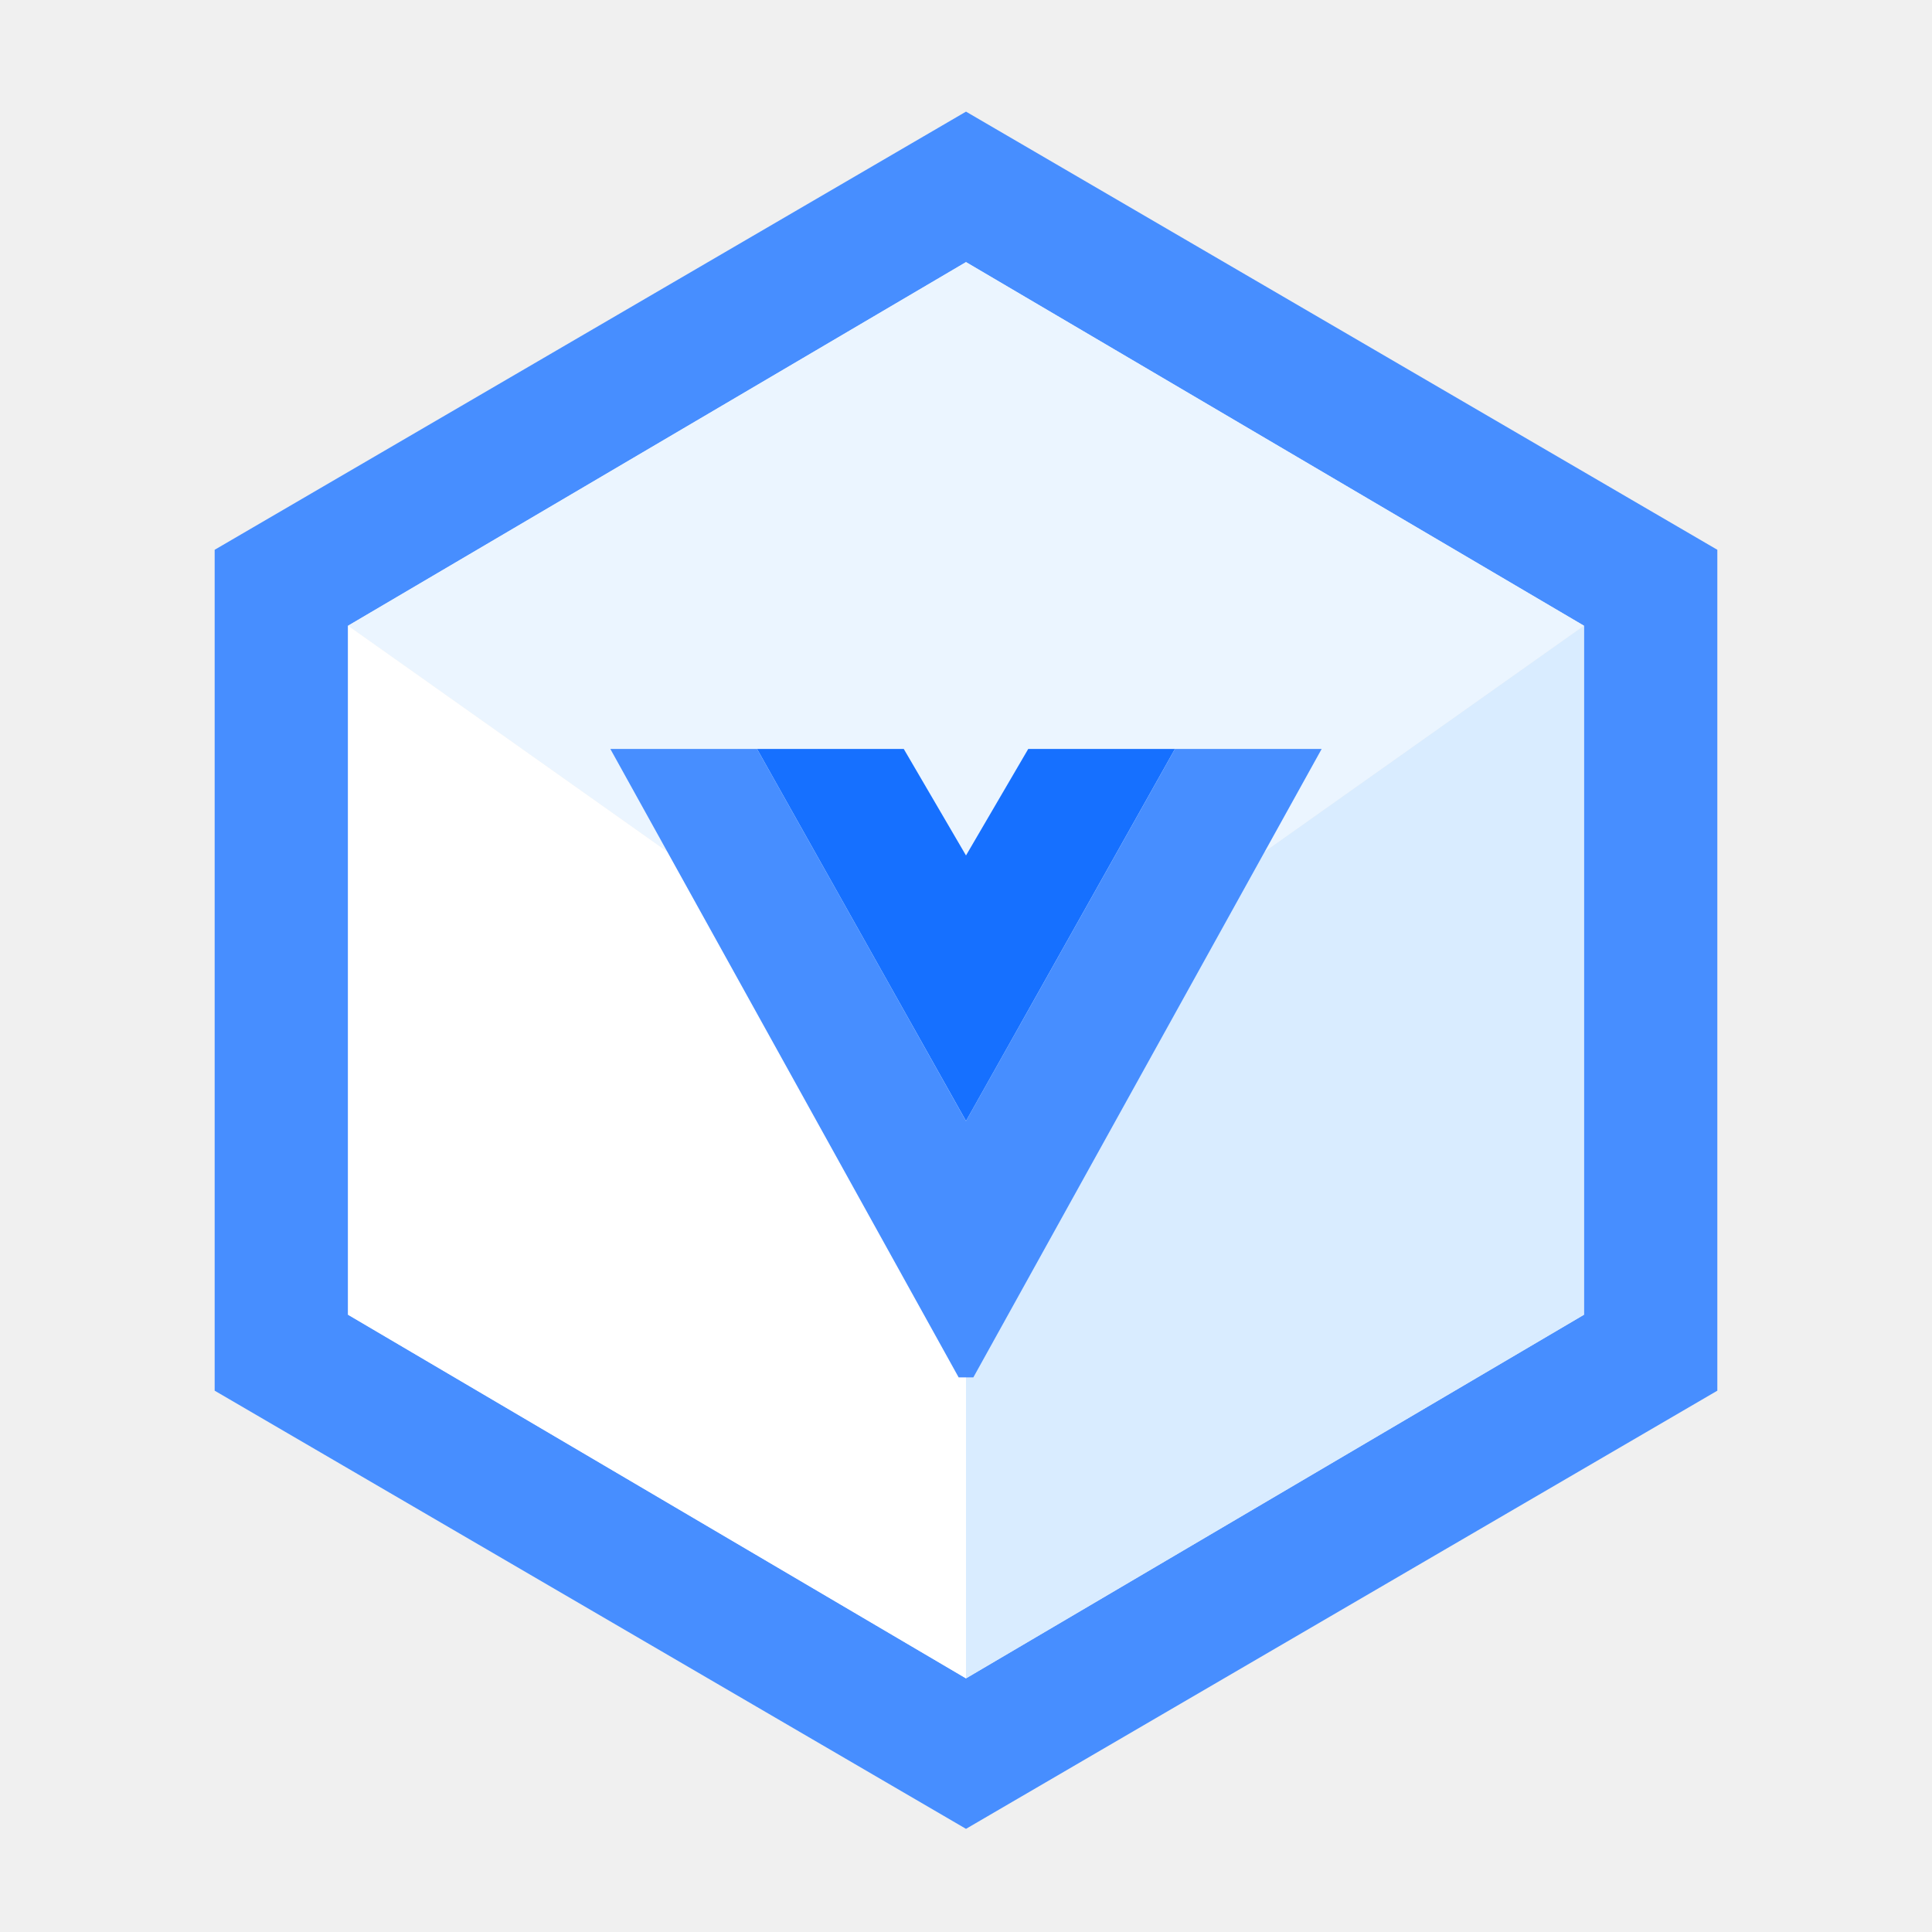
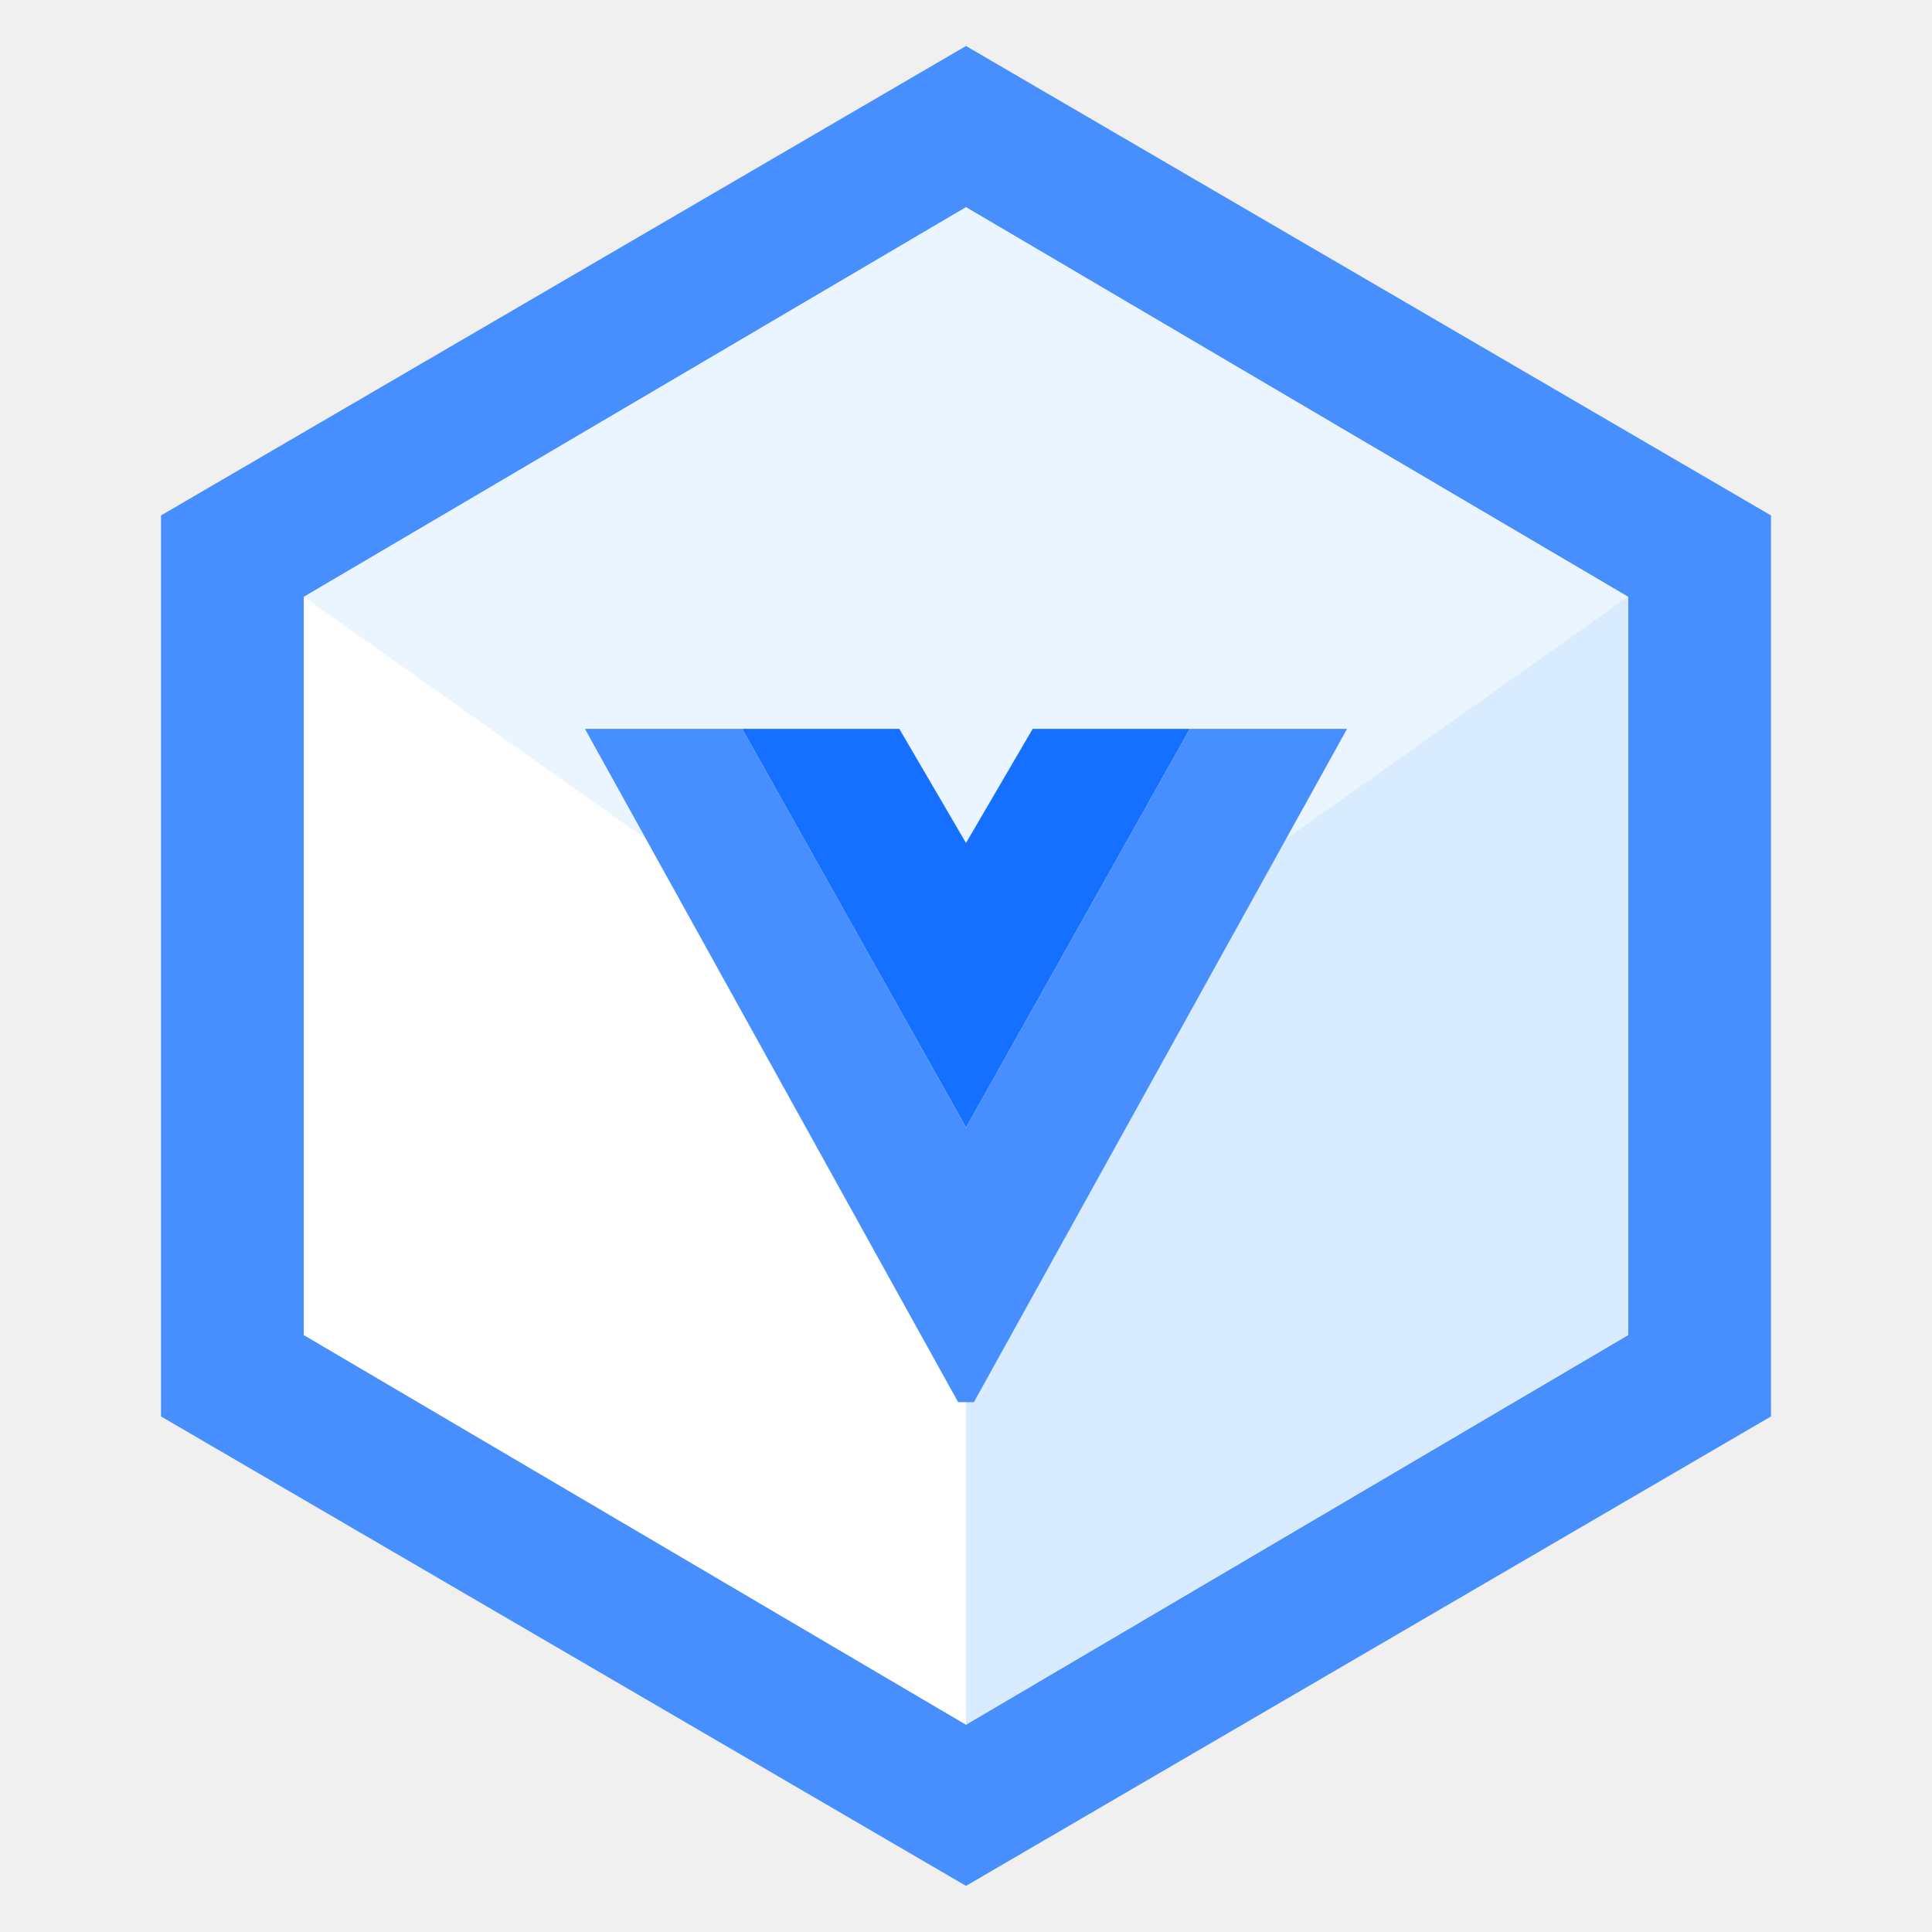
- <svg xmlns="http://www.w3.org/2000/svg" width="450" height="450">
-   <path d="M225 26l175 102.055v195.862L225 425.974 50 323.917V128.055L225 26zm0 35.05L81.065 145.746v160.481L225 390.924l143.935-84.698v-160.48L225 61.05z" fill="#478EFF" fill-rule="nonzero" />
-   <path fill="#EBF5FF" d="M81.065 145.745L225 247.634l143.935-101.889L225 61.051z" />
-   <path fill="#D9ECFF" d="M225 390.924v-143.29l143.935-101.889V306.23z" />
-   <path fill="#FFF" d="M225 390.924v-143.29L81.065 145.741v160.485z" />
-   <path fill="#1670FF" fill-rule="nonzero" d="M273.669 174.443L225 261.106l-48.669-86.663h34.172L225 199.254l14.497-24.811z" />
-   <path fill="#478EFF" fill-rule="nonzero" d="M176.331 174.443L225 261.106l48.669-86.663h34.171l-81.131 146.381h-3.418L142.16 174.443z" />
+ <svg xmlns="http://www.w3.org/2000/svg" width="420px" height="420px" viewBox="0 0 420 420" version="1.1">
+   <g id="页面-1" stroke="none" stroke-width="1" fill="none" fill-rule="evenodd">
+     <g id="蓝" transform="translate(35, 10)">
+       <path d="M175,0 L350,102.055 L350,297.917 L175,399.974 L0,297.917 L0,102.055 L175,0 Z M175,35.051 L31.065,119.745 L31.065,280.226 L175,364.924 L318.935,280.226 L318.935,119.745 L175,35.051 Z" id="矩形备份" fill="#478EFF" fill-rule="nonzero" />
+       <polygon id="路径-2备份-3" fill="#EBF5FF" points="31.065 119.745 175 221.634 318.935 119.745 175 35.051" />
+       <polygon id="路径-2备份-4" fill="#D9ECFF" points="175 364.924 175 221.634 318.935 119.745 318.935 280.23" />
+       <polygon id="路径-2备份-5" fill="#FFFFFF" points="175 364.924 175 221.634 31.065 119.741 31.065 280.226" />
+       <polygon id="路径备份" fill="#1670FF" fill-rule="nonzero" points="223.669 148.443 175 235.106 126.331 148.443 160.503 148.443 175 173.254 189.497 148.443" />
+       <polygon id="路径备份-2" fill="#478EFF" fill-rule="nonzero" points="126.331 148.443 175 235.106 223.669 148.443 257.84 148.443 176.709 294.824 173.291 294.824 92.16 148.443" />
+     </g>
+   </g>
</svg>
